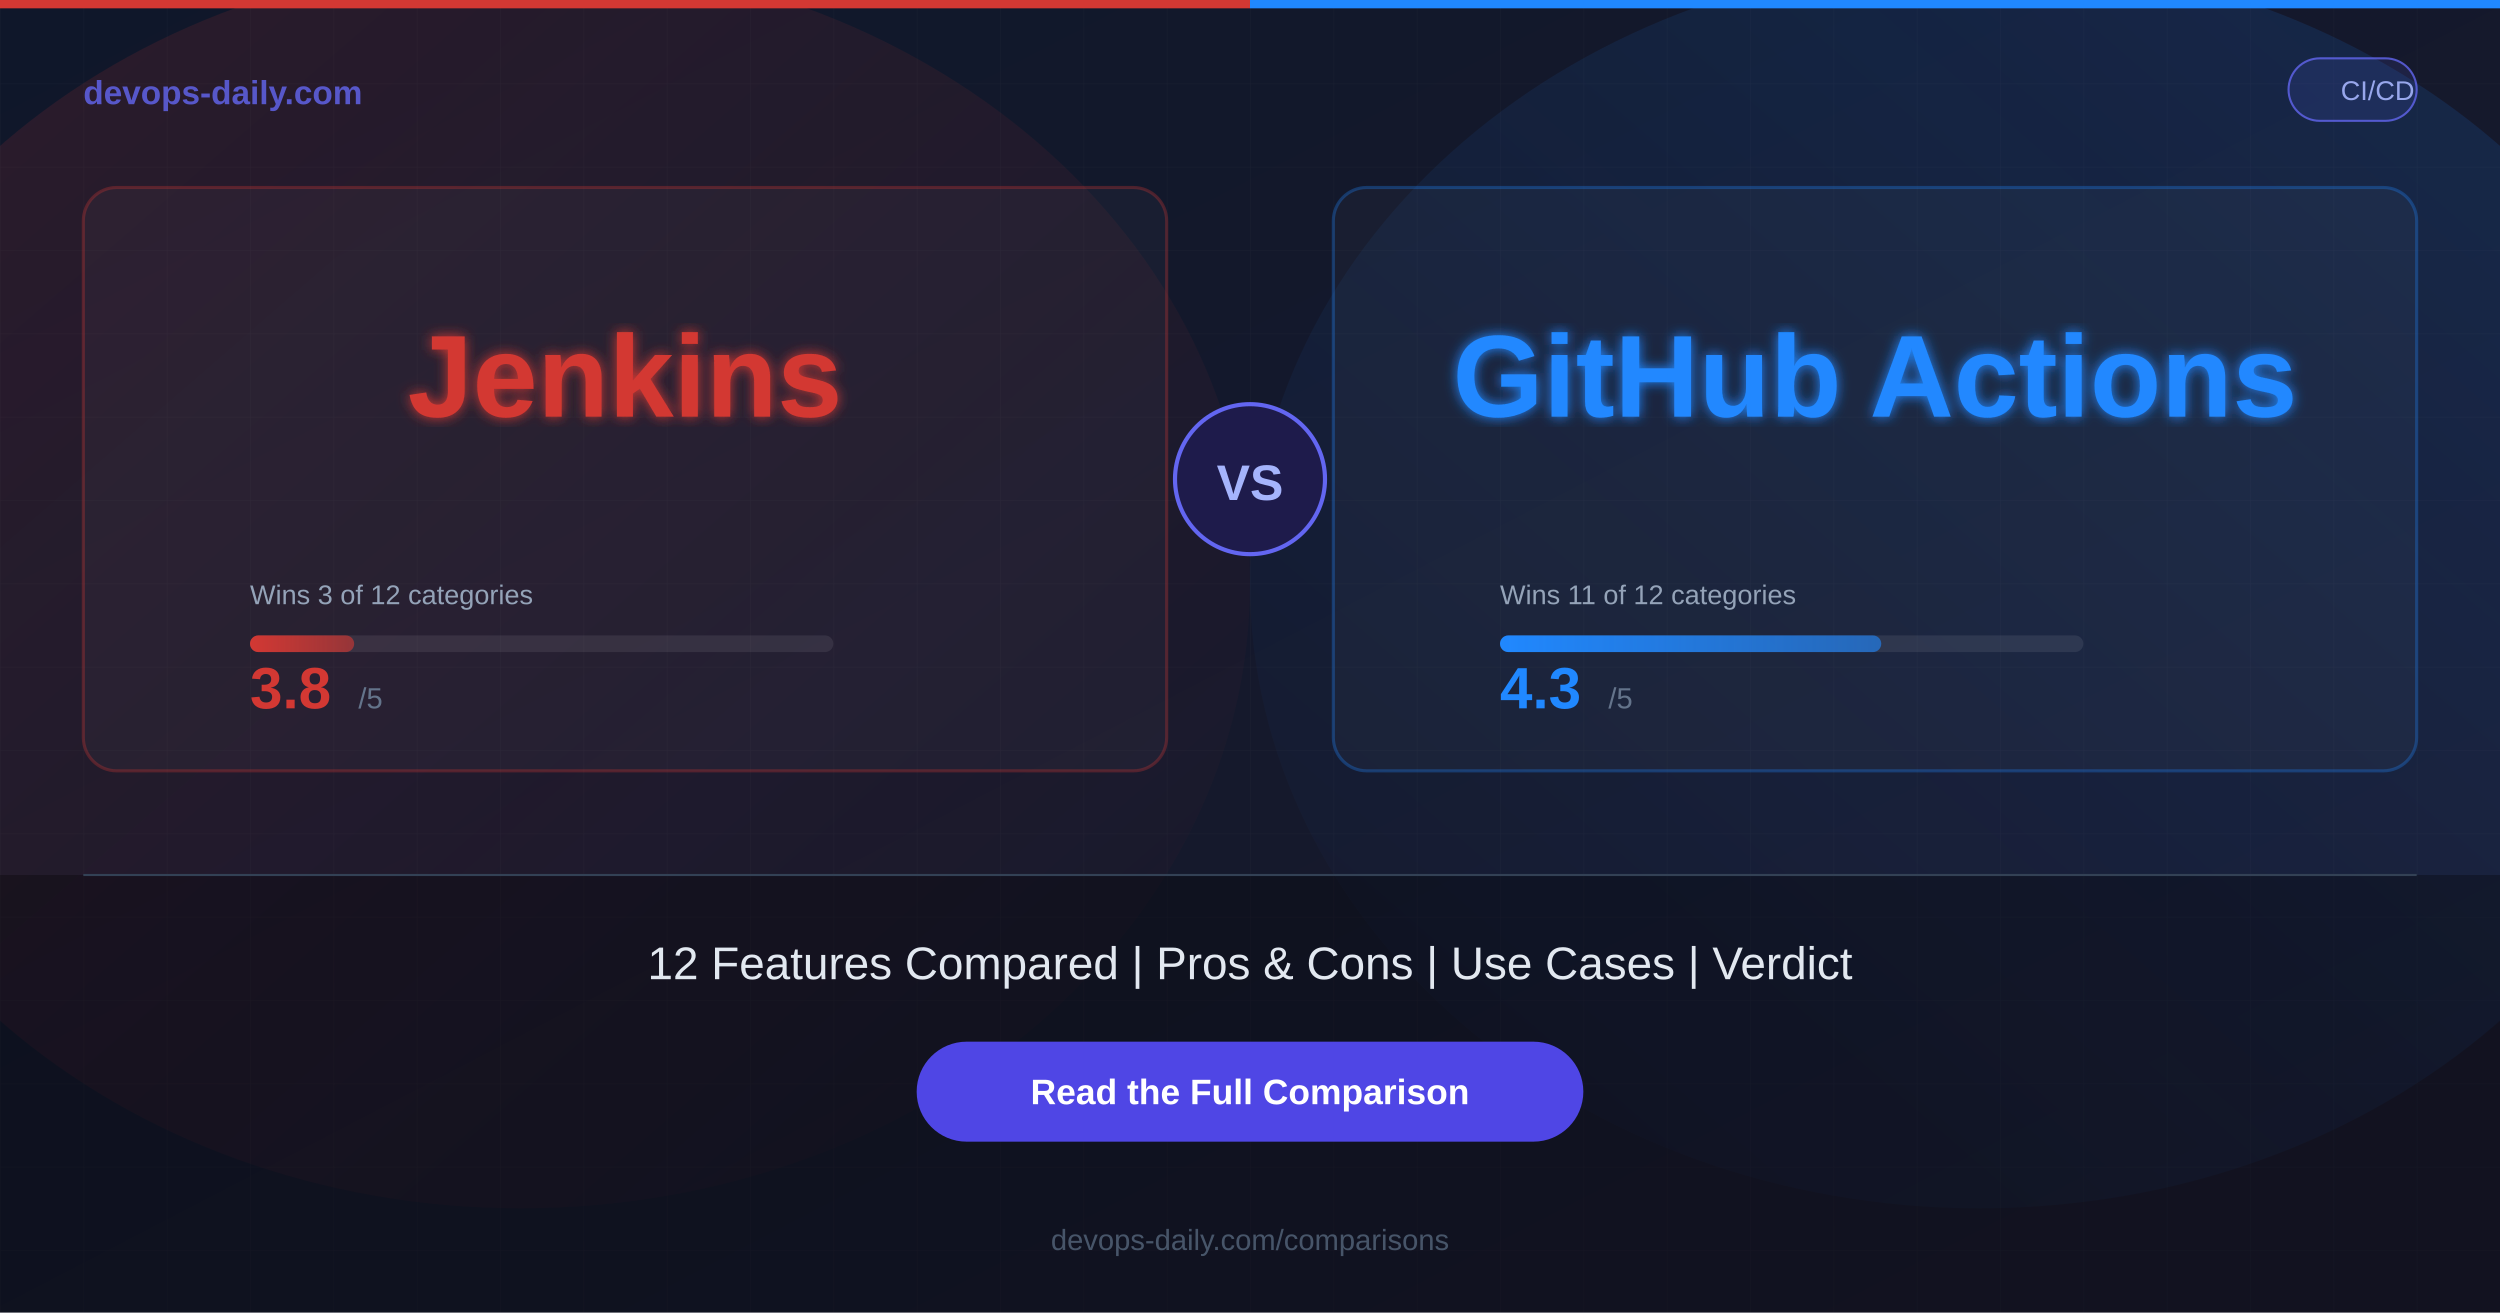
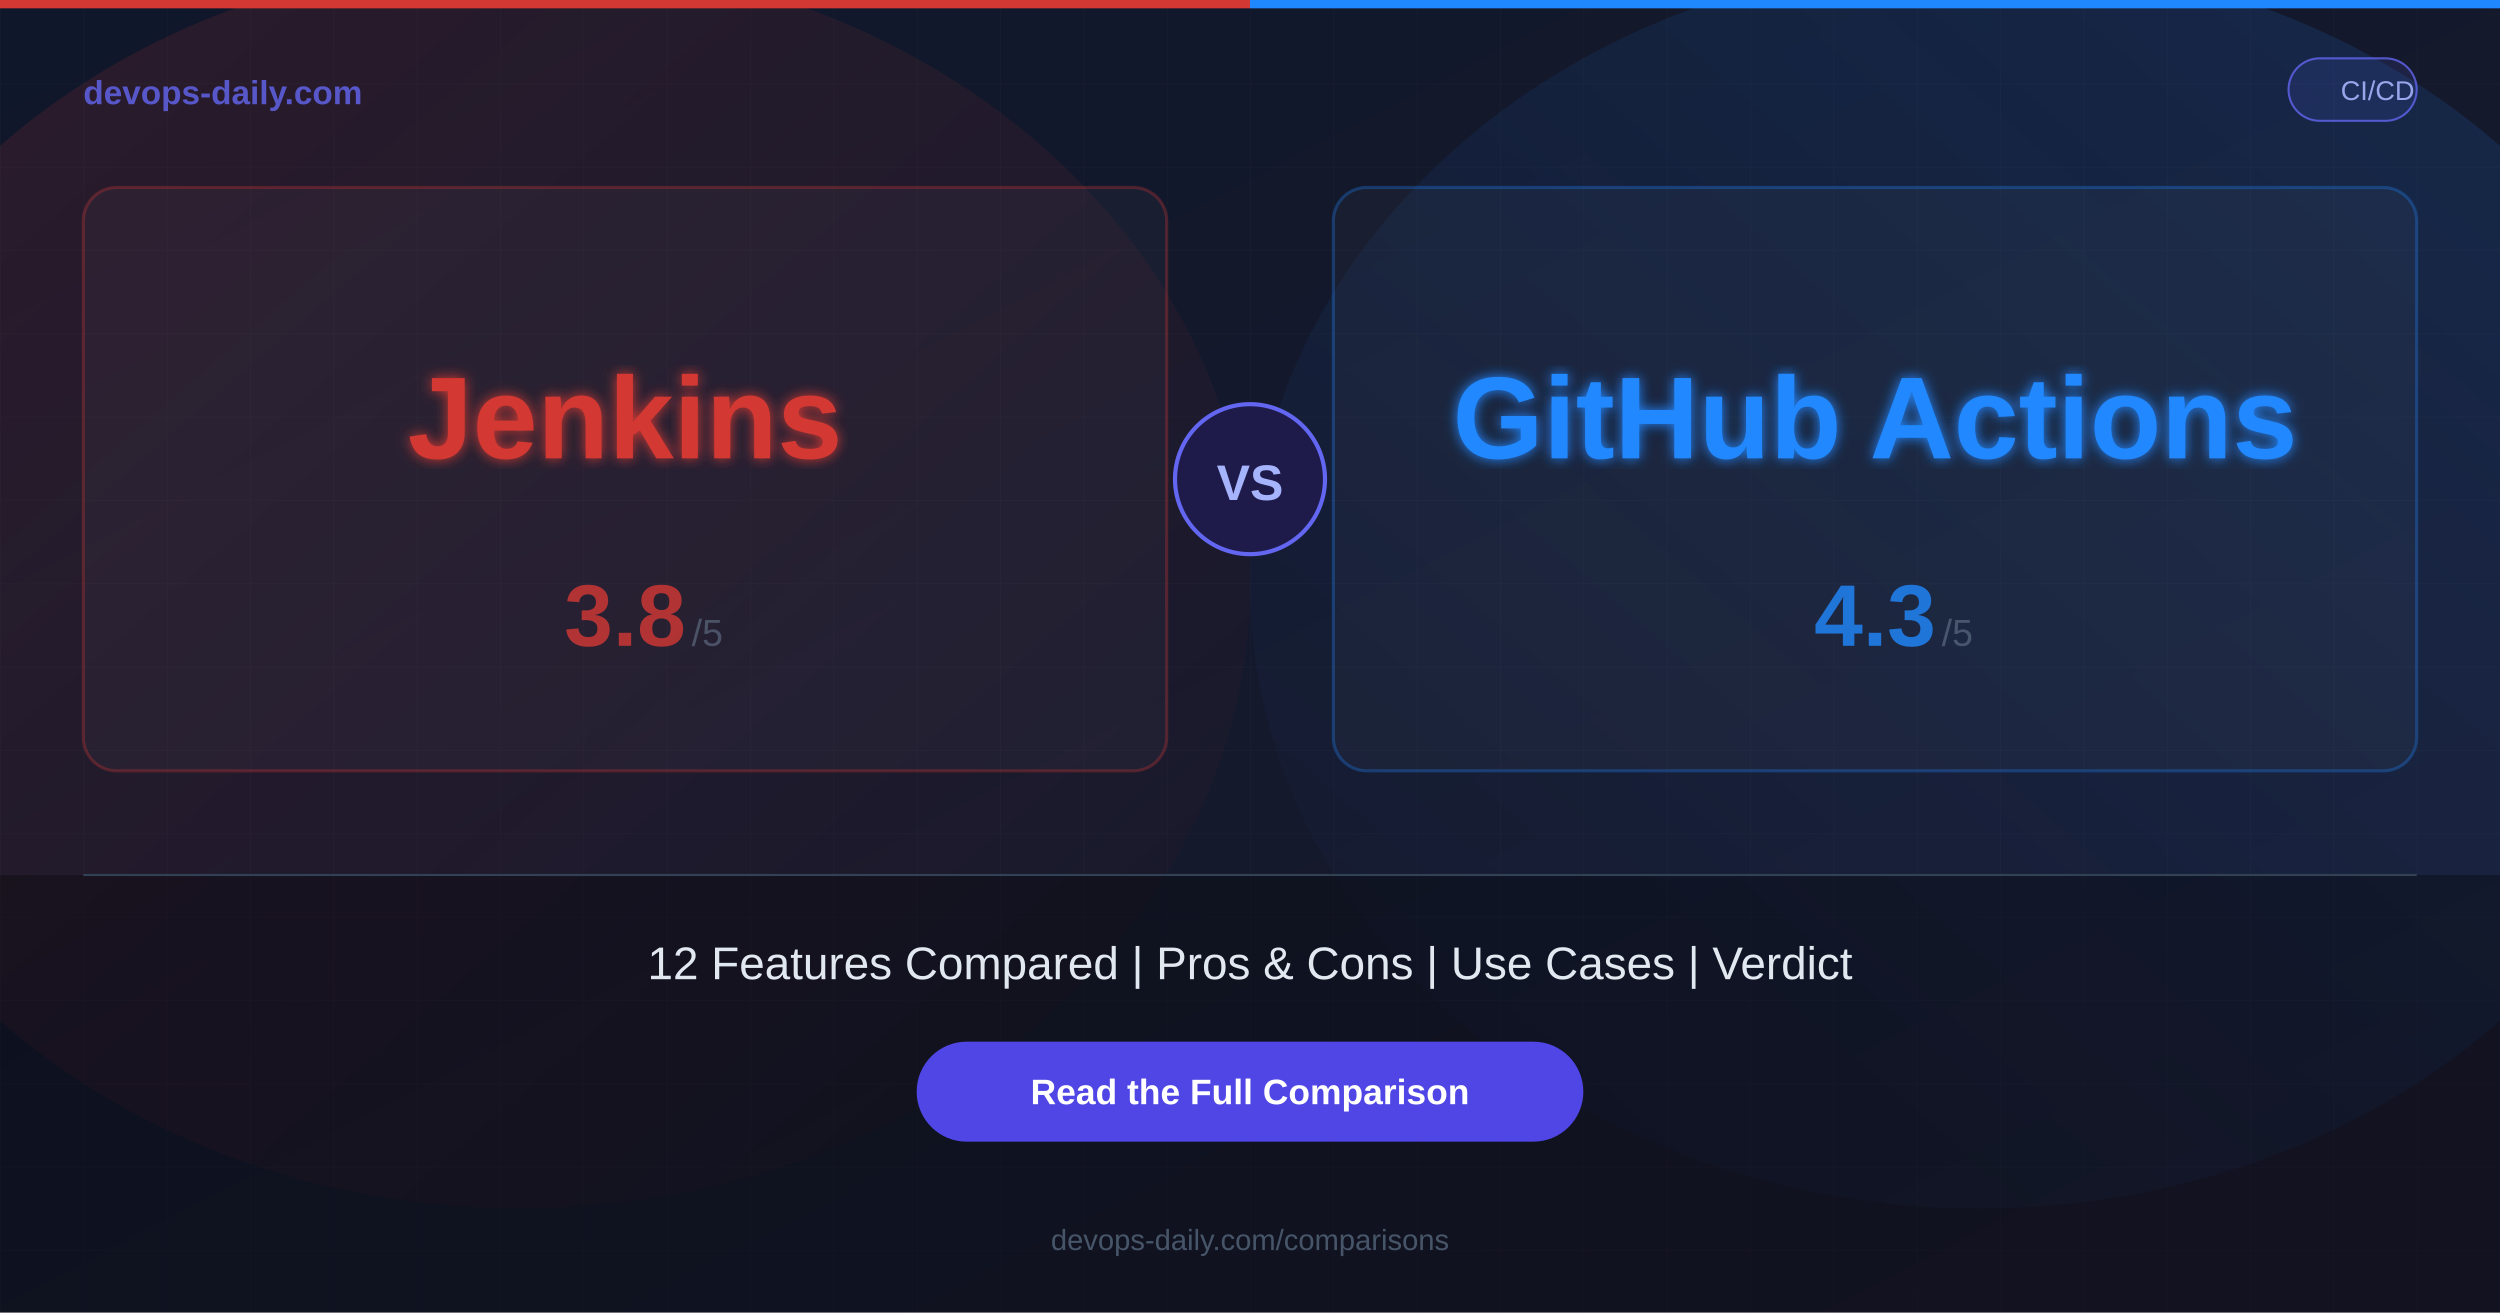
<svg xmlns="http://www.w3.org/2000/svg" width="1200" height="630">
  <defs>
    <linearGradient id="bg" x1="0%" y1="0%" x2="100%" y2="100%">
      <stop offset="0%" style="stop-color:#0f172a;stop-opacity:1" />
      <stop offset="100%" style="stop-color:#1a1a2e;stop-opacity:1" />
    </linearGradient>
    <linearGradient id="glowA" x1="0%" y1="0%" x2="100%" y2="100%">
      <stop offset="0%" style="stop-color:#D33833;stop-opacity:0.15" />
      <stop offset="100%" style="stop-color:#D33833;stop-opacity:0" />
    </linearGradient>
    <linearGradient id="glowB" x1="100%" y1="0%" x2="0%" y2="100%">
      <stop offset="0%" style="stop-color:#2088FF;stop-opacity:0.15" />
      <stop offset="100%" style="stop-color:#2088FF;stop-opacity:0" />
-     </linearGradient>
-     <linearGradient id="barA" x1="0%" y1="0%" x2="100%" y2="0%">
-       <stop offset="0%" style="stop-color:#D33833;stop-opacity:1" />
-       <stop offset="100%" style="stop-color:#D33833;stop-opacity:0.6" />
-     </linearGradient>
-     <linearGradient id="barB" x1="0%" y1="0%" x2="100%" y2="0%">
-       <stop offset="0%" style="stop-color:#2088FF;stop-opacity:1" />
-       <stop offset="100%" style="stop-color:#2088FF;stop-opacity:0.6" />
    </linearGradient>
    <filter id="glow">
      <feGaussianBlur stdDeviation="3" result="blur" />
      <feMerge>
        <feMergeNode in="blur" />
        <feMergeNode in="SourceGraphic" />
      </feMerge>
    </filter>
  </defs>
  <rect width="1200" height="630" fill="url(#bg)" />
  <ellipse cx="250" cy="280" rx="350" ry="300" fill="url(#glowA)" />
  <ellipse cx="950" cy="280" rx="350" ry="300" fill="url(#glowB)" />
  <pattern id="grid" width="40" height="40" patternUnits="userSpaceOnUse">
    <path d="M 40 0 L 0 0 0 40" fill="none" stroke="#ffffff" stroke-width="0.3" opacity="0.05" />
  </pattern>
  <rect width="1200" height="630" fill="url(#grid)" />
  <rect x="0" y="0" width="600" height="4" fill="#D33833" />
  <rect x="600" y="0" width="600" height="4" fill="#2088FF" />
  <text x="40" y="50" font-family="Arial, Helvetica, sans-serif" font-size="16" font-weight="bold" fill="#6366f1" opacity="0.8">devops-daily.com</text>
  <rect x="1098.5" y="28" width="61.5" height="30" rx="15" fill="rgba(99,102,241,0.15)" stroke="#6366f1" stroke-width="1" opacity="0.8" />
  <text x="1141.25" y="48" font-family="Arial, Helvetica, sans-serif" font-size="13" fill="#a5b4fc" text-anchor="middle" opacity="0.9">CI/CD</text>
  <rect x="40" y="90" width="520" height="280" rx="16" fill="rgba(255,255,255,0.03)" stroke="rgba(211,56,51,0.3)" stroke-width="1.5" />
-   <text x="300" y="200" font-family="Arial, Helvetica, sans-serif" font-size="56" font-weight="bold" fill="#D33833" text-anchor="middle" filter="url(#glow)">Jenkins</text>
-   <text x="120" y="290" font-family="Arial, Helvetica, sans-serif" font-size="13" fill="#94a3b8">Wins 3 of 12 categories</text>
-   <rect x="120" y="305" width="280" height="8" rx="4" fill="rgba(255,255,255,0.08)" />
-   <rect x="120" y="305" width="50" height="8" rx="4" fill="url(#barA)" />
-   <text x="120" y="340" font-family="Arial, Helvetica, sans-serif" font-size="28" font-weight="bold" fill="#D33833">3.8</text>
-   <text x="172" y="340" font-family="Arial, Helvetica, sans-serif" font-size="14" fill="#64748b">/5</text>
+   <text x="300" y="220" font-family="Arial, Helvetica, sans-serif" font-size="56" font-weight="bold" fill="#D33833" text-anchor="middle" filter="url(#glow)">Jenkins</text>
+   <text x="300" y="310" font-family="Arial, Helvetica, sans-serif" font-size="42" font-weight="bold" fill="#D33833" text-anchor="middle" opacity="0.8">3.8</text>
+   <text x="332" y="310" font-family="Arial, Helvetica, sans-serif" font-size="18" fill="#64748b" opacity="0.6">/5</text>
  <rect x="640" y="90" width="520" height="280" rx="16" fill="rgba(255,255,255,0.03)" stroke="rgba(32,136,255,0.3)" stroke-width="1.5" />
-   <text x="900" y="200" font-family="Arial, Helvetica, sans-serif" font-size="56" font-weight="bold" fill="#2088FF" text-anchor="middle" filter="url(#glow)">GitHub Actions</text>
-   <text x="720" y="290" font-family="Arial, Helvetica, sans-serif" font-size="13" fill="#94a3b8">Wins 11 of 12 categories</text>
-   <rect x="720" y="305" width="280" height="8" rx="4" fill="rgba(255,255,255,0.08)" />
-   <rect x="720" y="305" width="183" height="8" rx="4" fill="url(#barB)" />
-   <text x="720" y="340" font-family="Arial, Helvetica, sans-serif" font-size="28" font-weight="bold" fill="#2088FF">4.3</text>
-   <text x="772" y="340" font-family="Arial, Helvetica, sans-serif" font-size="14" fill="#64748b">/5</text>
+   <text x="900" y="220" font-family="Arial, Helvetica, sans-serif" font-size="56" font-weight="bold" fill="#2088FF" text-anchor="middle" filter="url(#glow)">GitHub Actions</text>
+   <text x="900" y="310" font-family="Arial, Helvetica, sans-serif" font-size="42" font-weight="bold" fill="#2088FF" text-anchor="middle" opacity="0.8">4.3</text>
+   <text x="932" y="310" font-family="Arial, Helvetica, sans-serif" font-size="18" fill="#64748b" opacity="0.6">/5</text>
  <circle cx="600" cy="230" r="36" fill="#1e1b4b" stroke="#6366f1" stroke-width="2" />
  <text x="600" y="240" font-family="Arial, Helvetica, sans-serif" font-size="24" font-weight="bold" fill="#a5b4fc" text-anchor="middle">VS</text>
  <rect x="0" y="420" width="1200" height="210" fill="rgba(0,0,0,0.3)" />
  <line x1="40" y1="420" x2="1160" y2="420" stroke="#334155" stroke-width="1" />
  <text x="600" y="470" font-family="Arial, Helvetica, sans-serif" font-size="22" fill="#e2e8f0" text-anchor="middle">12 Features Compared  |  Pros &amp; Cons  |  Use Cases  |  Verdict</text>
  <rect x="440" y="500" width="320" height="48" rx="24" fill="#4f46e5" />
  <text x="600" y="530" font-family="Arial, Helvetica, sans-serif" font-size="17" font-weight="bold" fill="#ffffff" text-anchor="middle">Read the Full Comparison</text>
  <text x="600" y="600" font-family="Arial, Helvetica, sans-serif" font-size="14" fill="#475569" text-anchor="middle">devops-daily.com/comparisons</text>
</svg>
